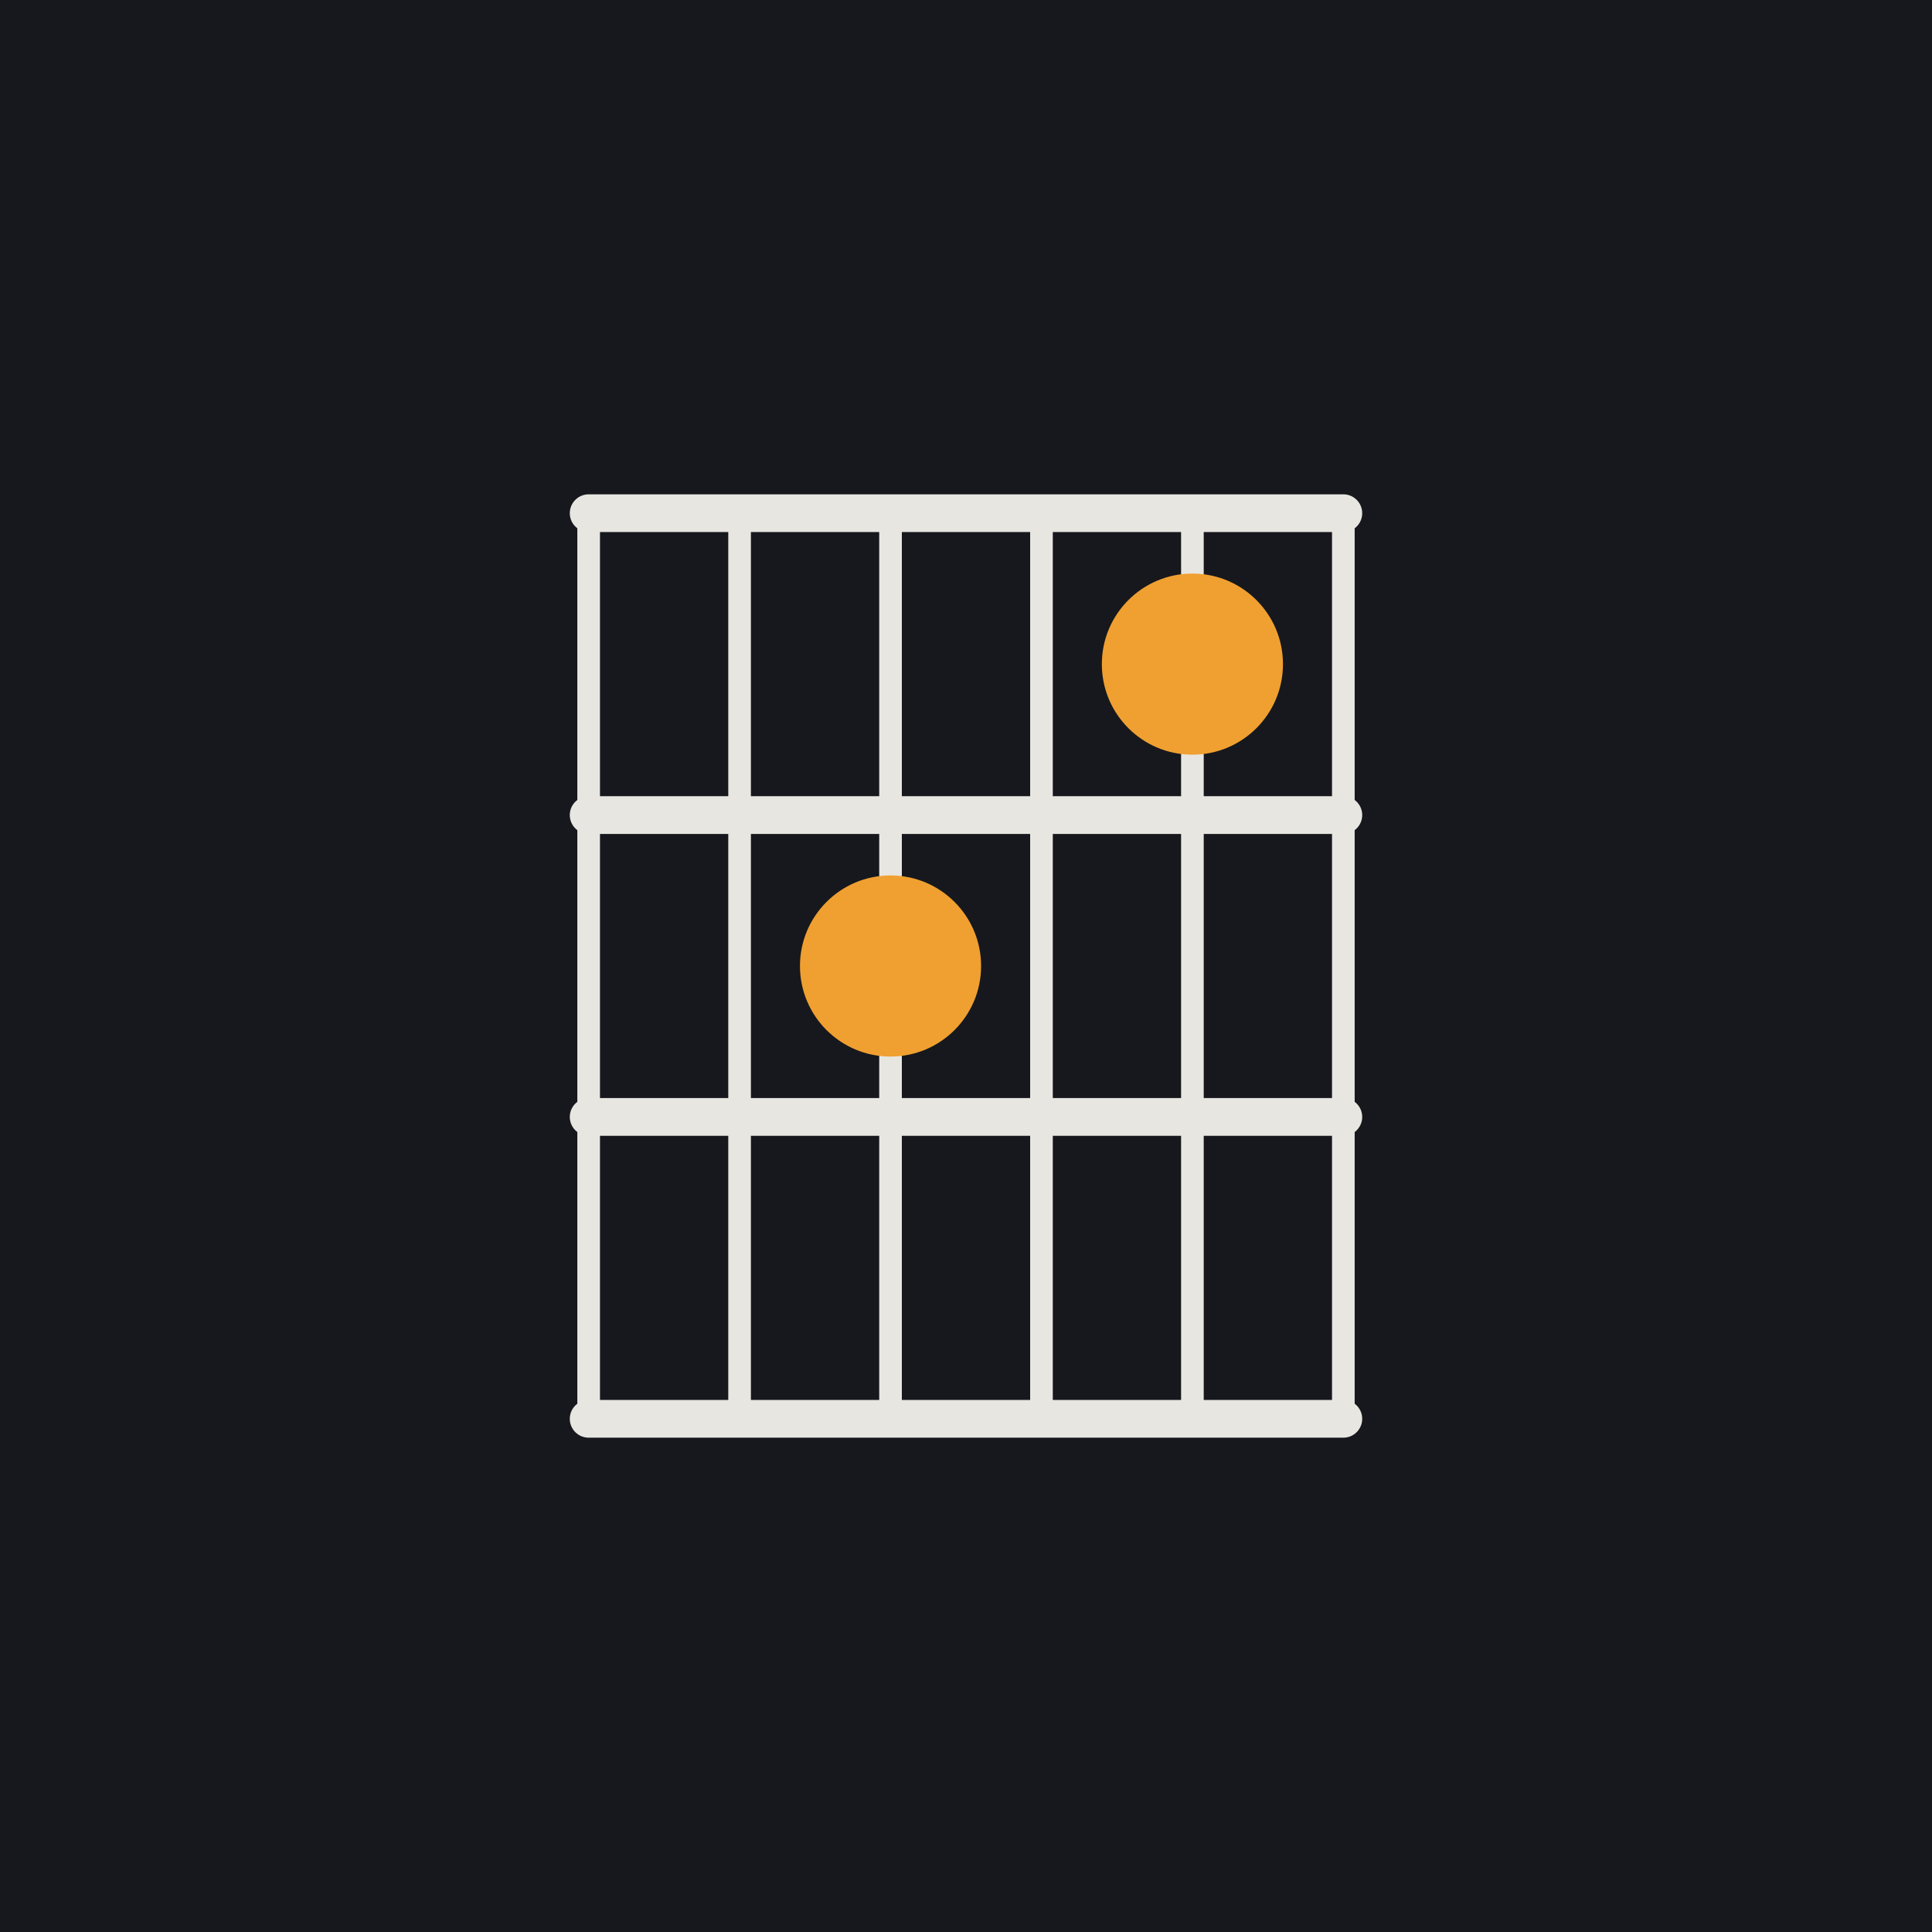
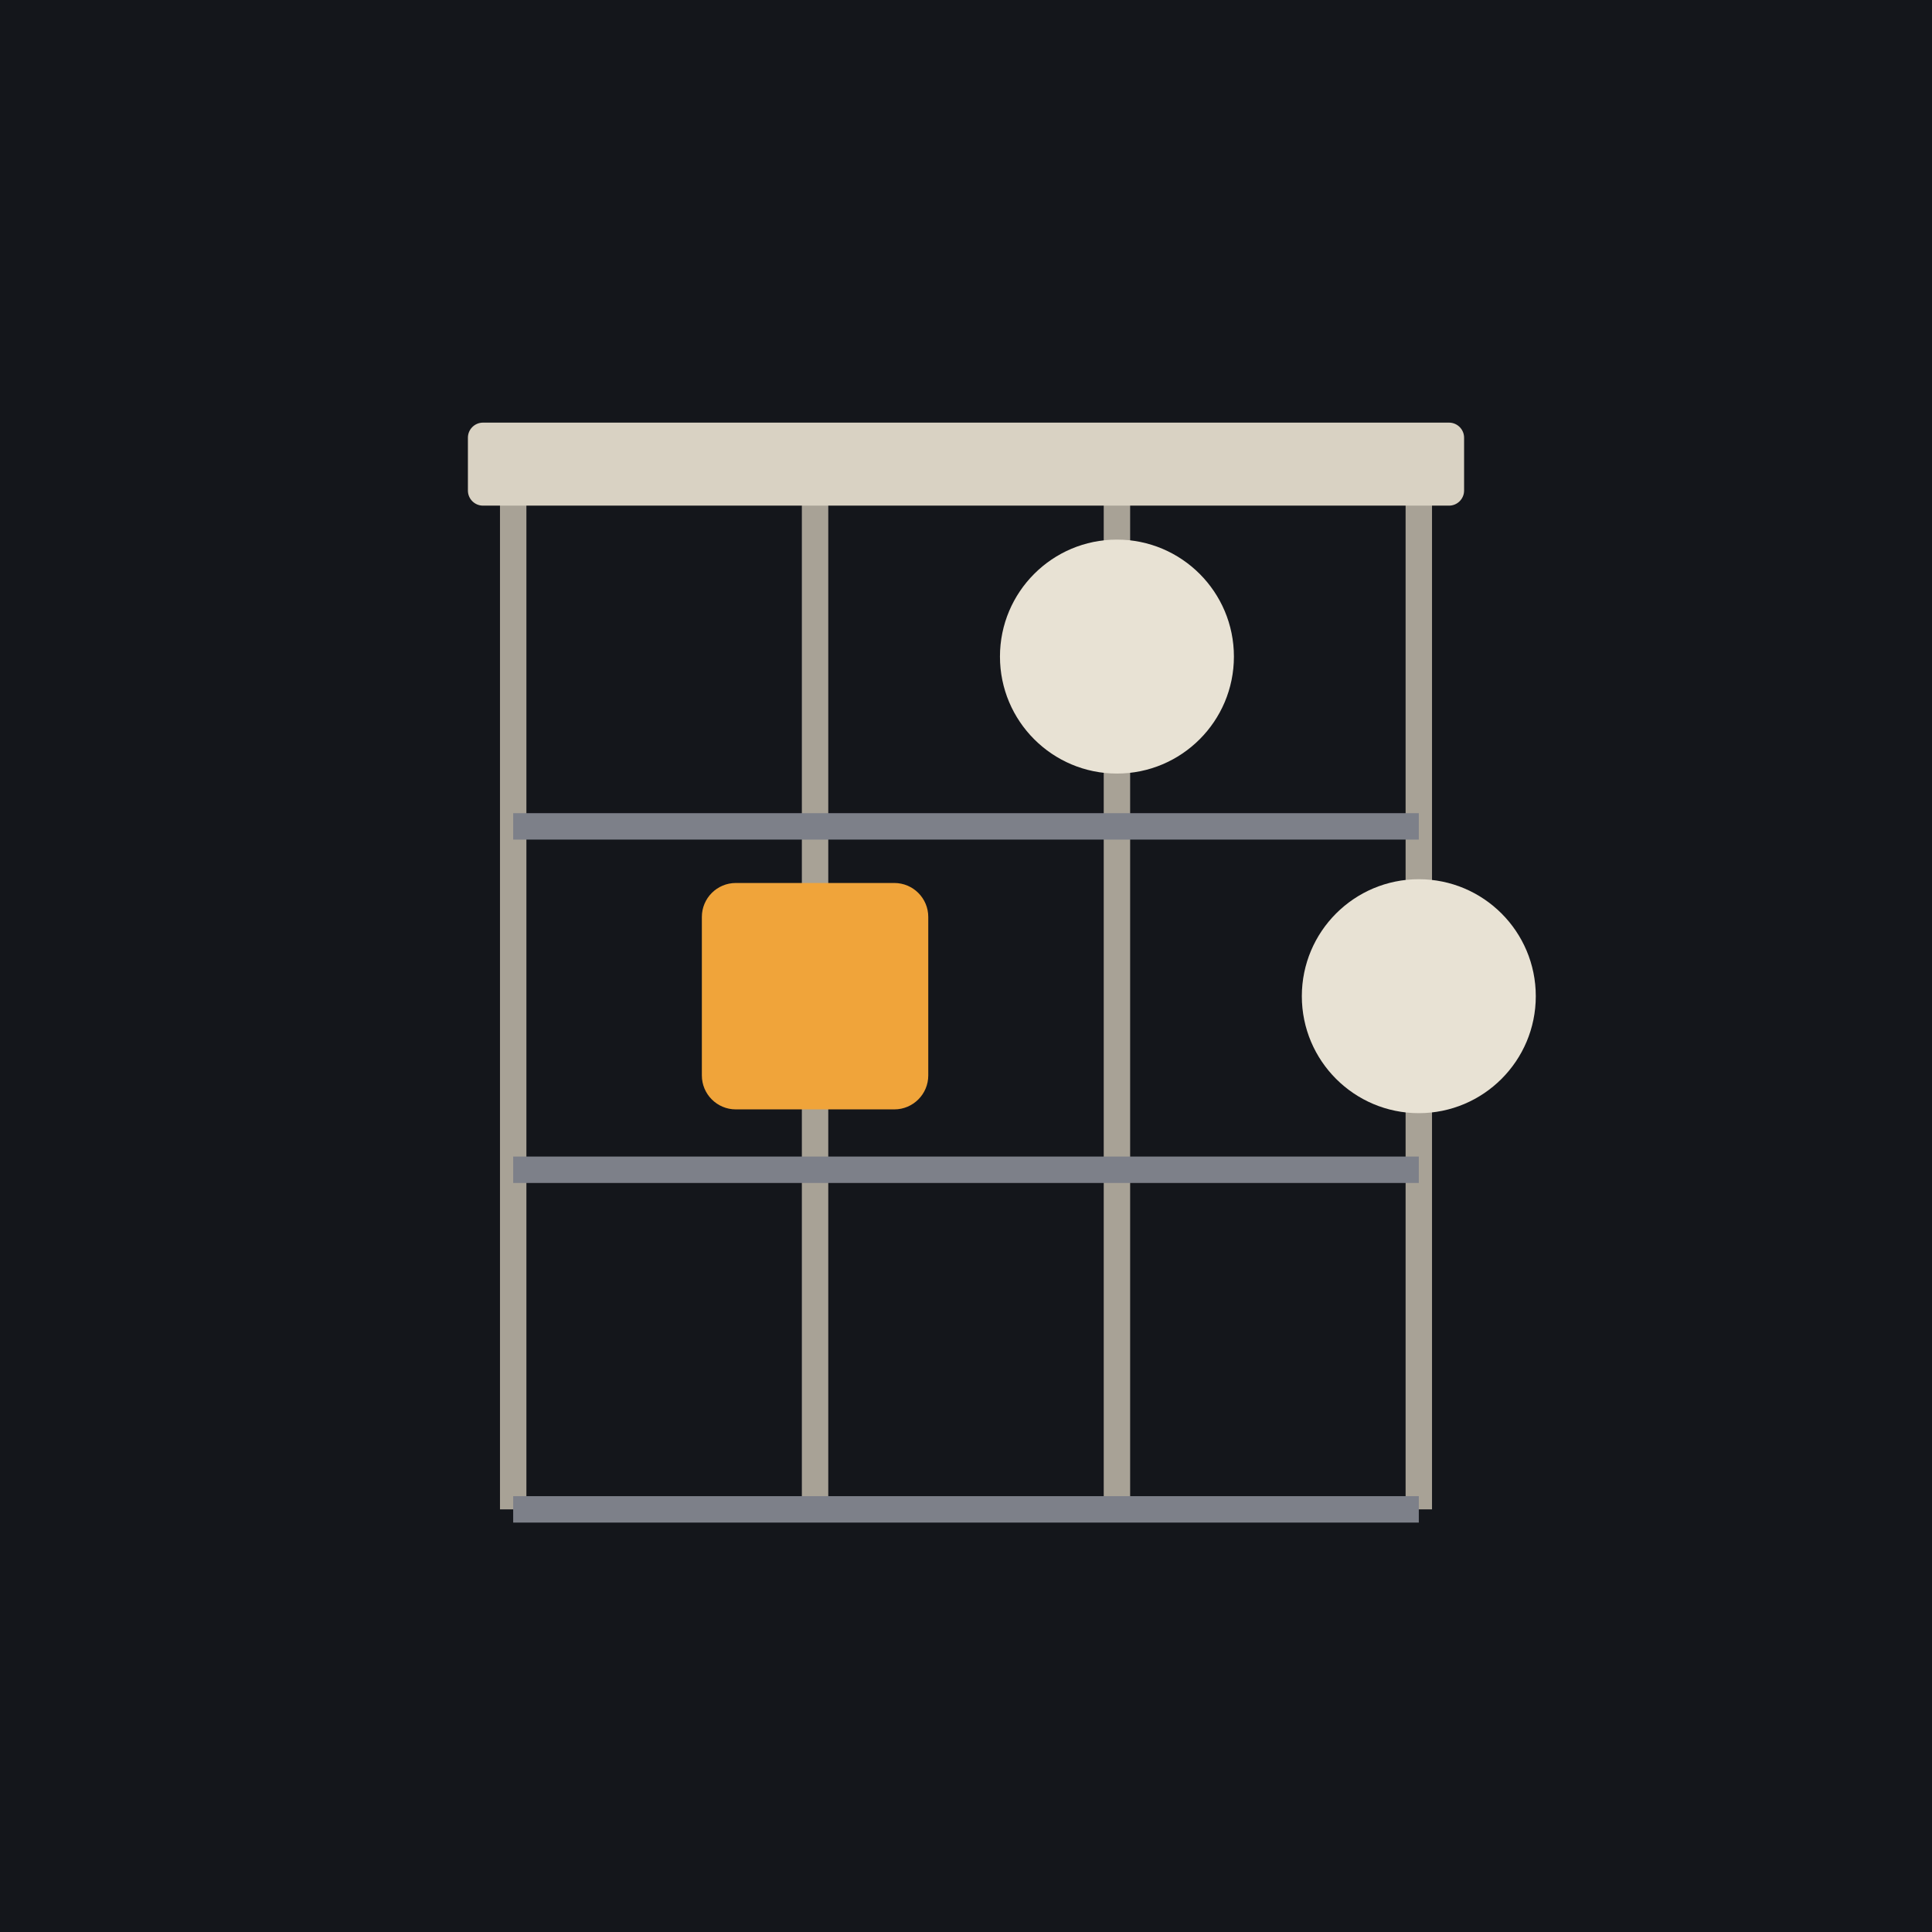
<svg xmlns="http://www.w3.org/2000/svg" viewBox="0 0 512 512">
-   <rect width="512" height="512" fill="#16181d" />
-   <g stroke="#e8e6e1" stroke-linecap="round">
-     <g stroke-width="10">
-       <line x1="156" y1="136" x2="356" y2="136" />
-       <line x1="156" y1="216" x2="356" y2="216" />
-       <line x1="156" y1="296" x2="356" y2="296" />
-       <line x1="156" y1="376" x2="356" y2="376" />
-     </g>
-     <g stroke-width="6">
-       <line x1="156" y1="136" x2="156" y2="376" />
-       <line x1="196" y1="136" x2="196" y2="376" />
-       <line x1="236" y1="136" x2="236" y2="376" />
-       <line x1="276" y1="136" x2="276" y2="376" />
-       <line x1="316" y1="136" x2="316" y2="376" />
-       <line x1="356" y1="136" x2="356" y2="376" />
-     </g>
+   <rect width="512" height="512" fill="#14161b" />
+   <g stroke="#a8a296" stroke-width="7">
+     <line x1="136" y1="128" x2="136" y2="400" />
+     <line x1="216" y1="128" x2="216" y2="400" />
+     <line x1="296" y1="128" x2="296" y2="400" />
+     <line x1="376" y1="128" x2="376" y2="400" />
  </g>
-   <circle cx="236" cy="256" r="24" fill="#f0a030" />
-   <circle cx="316" cy="176" r="24" fill="#f0a030" />
+   <g stroke="#7d8089" stroke-width="7">
+     <line x1="136" y1="219" x2="376" y2="219" />
+     <line x1="136" y1="310" x2="376" y2="310" />
+     <line x1="136" y1="400" x2="376" y2="400" />
+   </g>
+   <rect x="124" y="112" width="264" height="22" rx="4" fill="#d9d2c3" />
+   <rect x="186" y="234" width="60" height="60" rx="9" fill="#f0a43a" />
+   <circle cx="296" cy="174" r="31" fill="#e8e2d4" />
+   <circle cx="376" cy="264" r="31" fill="#e8e2d4" />
</svg>
